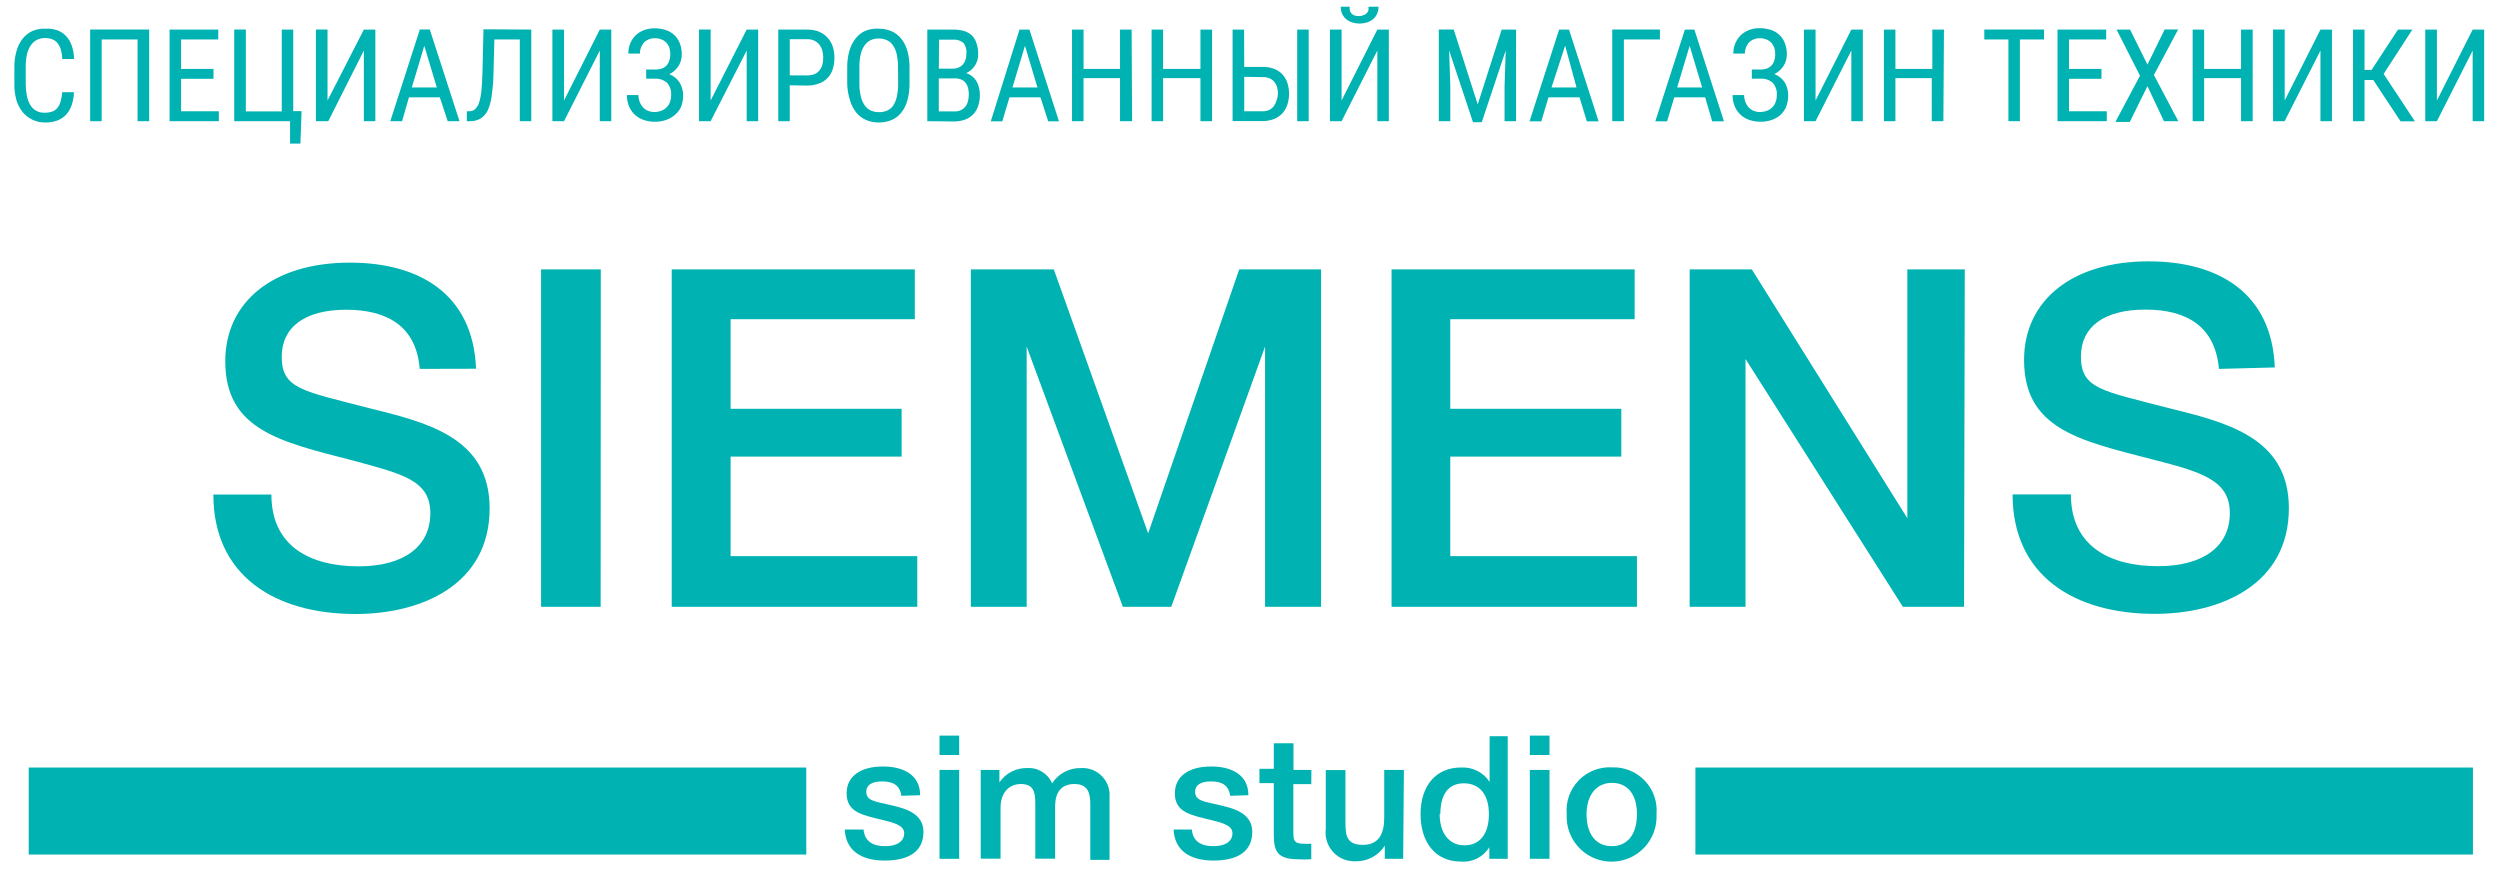
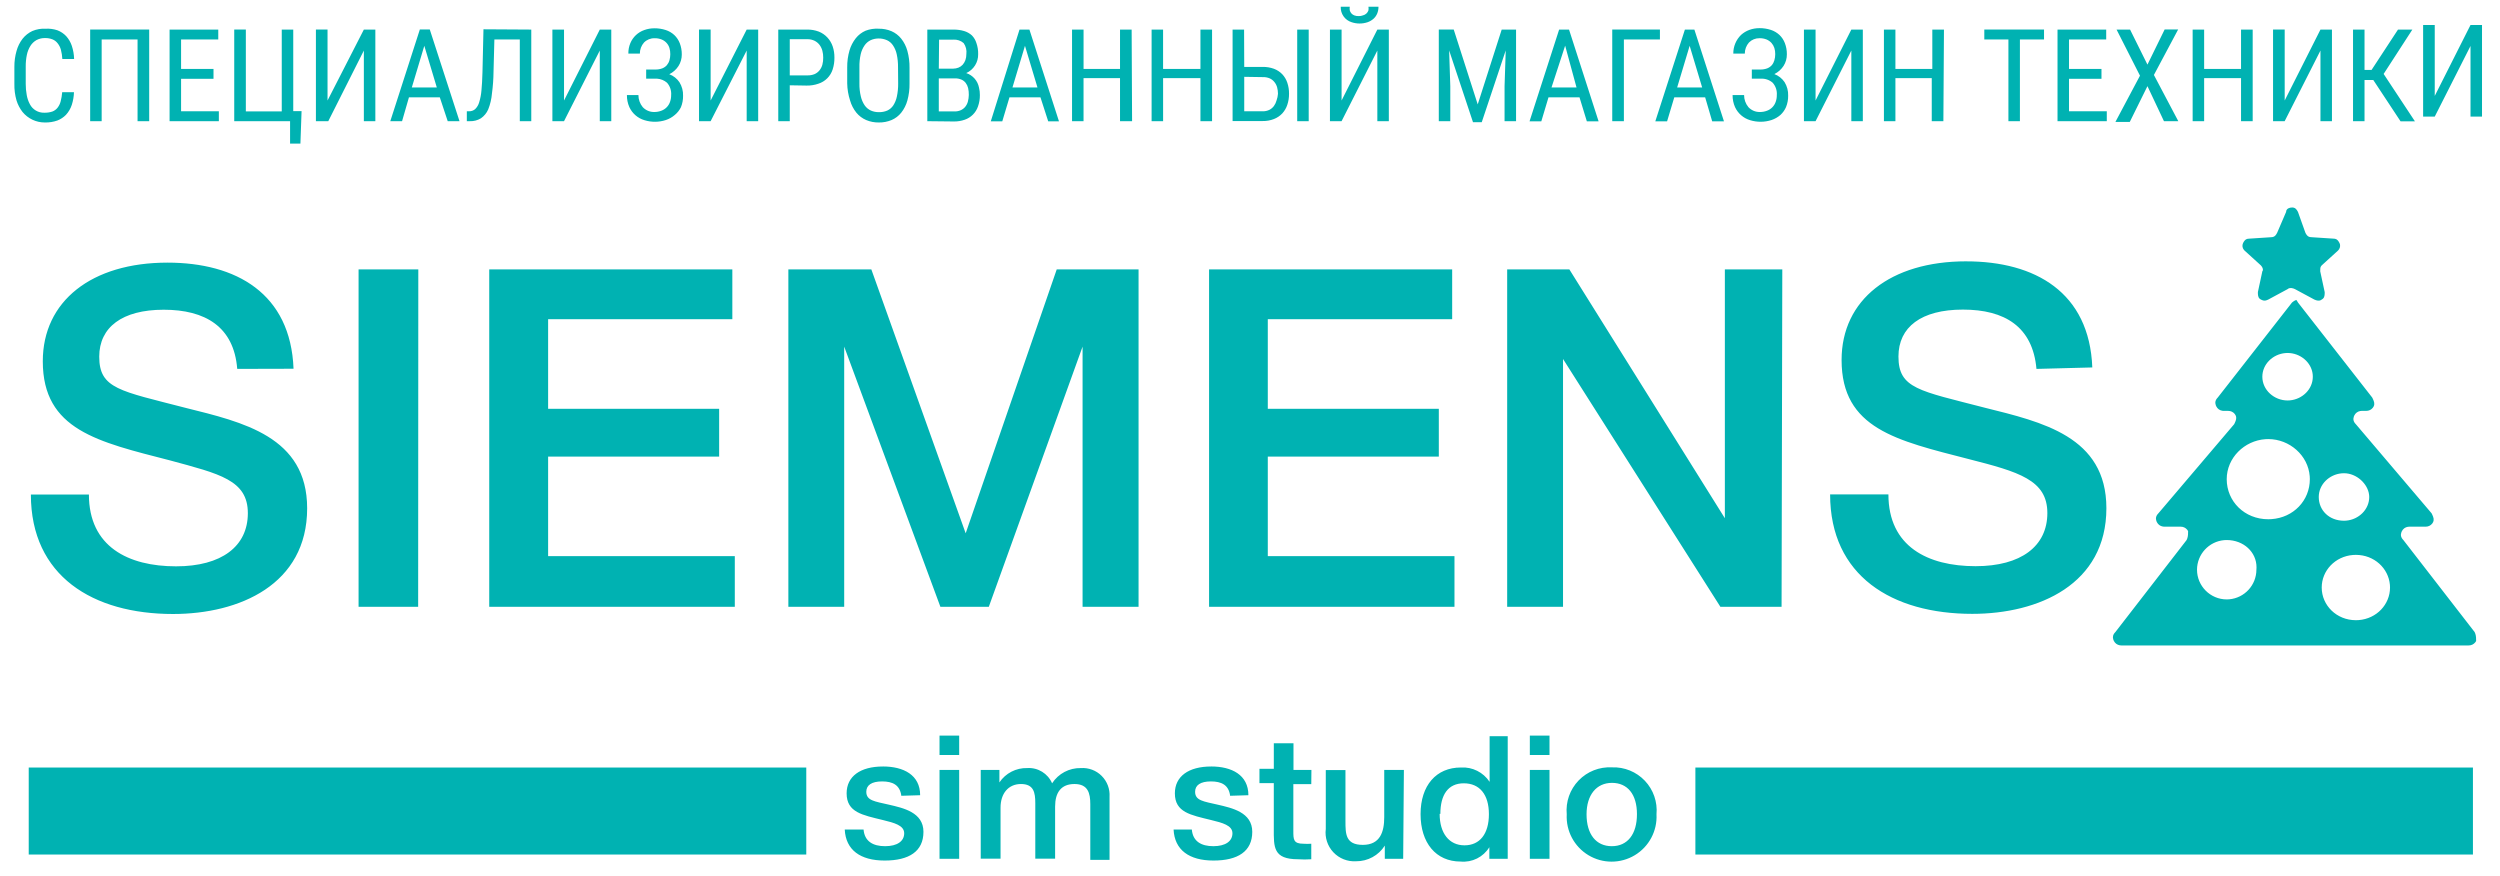
<svg xmlns="http://www.w3.org/2000/svg" width="137" height="48" viewBox="0 0 137 48">
-   <path fill="#00B2B2" d="M88.336 42.051a2.36 2.36 0 012.44 2.573 2.463 2.463 0 11-4.919 0 2.36 2.36 0 012.479-2.573zm-5.713-1.707v6.72h-1.007v-.638a1.66 1.66 0 01-1.574.787c-1.353 0-2.195-1.023-2.195-2.597 0-1.573.857-2.557 2.21-2.557a1.755 1.755 0 011.574.787v-2.502h.992zm-5.69 1.849l-.039 4.87h-1.007v-.723a1.84 1.84 0 01-1.574.857 1.574 1.574 0 01-1.66-1.77V42.2h1.078v2.785c0 .708 0 1.314.952 1.314s1.173-.716 1.173-1.518v-2.59h1.078zm-28.547-.19c1.117 0 2.038.457 2.038 1.575l-1.031.031c-.079-.598-.48-.787-1.055-.787-.574 0-.865.205-.865.567 0 .488.464.527 1.243.708.78.181 1.889.417 1.889 1.487s-.787 1.574-2.125 1.574-2.132-.582-2.188-1.7h1.031c.055.646.512.913 1.18.913.67 0 1.047-.275 1.047-.708 0-.433-.55-.574-1.164-.724-1.118-.275-1.991-.417-1.991-1.464 0-.928.747-1.471 1.99-1.471zm17.988 0c1.117 0 2.038.457 2.038 1.575l-1 .031c-.078-.598-.48-.787-1.054-.787-.574 0-.866.205-.866.567 0 .488.465.527 1.244.708.779.181 1.888.417 1.888 1.487s-.787 1.574-2.124 1.574c-1.338 0-2.133-.582-2.188-1.7h1c.055.646.511.913 1.18.913.669 0 1.046-.275 1.046-.708 0-.433-.55-.574-1.164-.724-1.118-.275-1.991-.417-1.991-1.464 0-.928.747-1.471 1.99-1.471zm-6.001.518c.301.301.458.718.43 1.143v3.455h-1.055v-3.053c0-.598-.126-1.102-.865-1.102-.74 0-1.063.472-1.063 1.235v2.857h-1.086V44.01c0-.582-.086-1.046-.786-1.046-.7 0-1.118.535-1.118 1.29v2.802h-1.086v-4.863h1.023v.684a1.78 1.78 0 011.527-.787 1.385 1.385 0 011.361.835c.345-.532.94-.847 1.574-.835a1.48 1.48 0 011.144.43zm10.51-1.792v1.464h.983l-.008.779h-.983v2.565c0 .464 0 .7.558.7.142.01.284.01.425 0v.85a5.02 5.02 0 01-.724 0c-1.36 0-1.334-.652-1.33-1.68v-2.49h-.786v-.787h.787v-1.4h1.078zm14.03 1.464v4.87h-1.078v-4.87h1.078zm-32.35 0v4.87h-1.077v-4.87h1.078zm82.954-.134v4.769h-42.61v-4.769h42.61zm-91.333 0v4.769H1.574v-4.769h42.61zm44.152.842c-.85 0-1.393.661-1.393 1.723 0 1.094.52 1.747 1.385 1.747s1.377-.66 1.377-1.755c0-1.093-.52-1.715-1.37-1.715zm-8.12.024c-.866 0-1.284.637-1.284 1.676h-.039c0 1.062.52 1.723 1.361 1.723.842 0 1.338-.63 1.338-1.708 0-1.078-.511-1.691-1.377-1.691zm4.697-2.613v1.062h-1.078v-1.062h1.078zm-32.35 0v1.062h-1.077v-1.062h1.078zm-33.387-25.92c3.77 0 6.752 1.692 6.91 5.815L23 20.215c-.181-2.313-1.755-3.242-4.03-3.242-2.273 0-3.532.96-3.532 2.573 0 1.763 1.14 1.873 4.721 2.802 3.148.786 6.673 1.573 6.673 5.508 0 4.178-3.714 5.791-7.35 5.791-4.39 0-7.79-2.077-7.79-6.547h3.18c0 2.857 2.155 3.935 4.776 3.935 2.494 0 3.934-1.094 3.934-2.912 0-1.817-1.55-2.156-4.273-2.895-3.934-1.016-6.964-1.66-6.964-5.43 0-3.297 2.676-5.406 6.83-5.406zm98.574-.07c3.769 0 6.751 1.691 6.908 5.814l-3.06.08c-.205-2.314-1.74-3.25-4.03-3.25s-3.533.96-3.533 2.572c0 1.763 1.141 1.873 4.722 2.802 3.147.787 6.673 1.573 6.673 5.508 0 4.178-3.715 5.791-7.35 5.791-4.39 0-7.79-2.077-7.79-6.547h3.195c0 2.857 2.156 3.935 4.776 3.935 2.494 0 3.934-1.094 3.934-2.912 0-1.817-1.573-2.258-4.312-2.958-3.934-1.015-6.964-1.66-6.964-5.43 0-3.297 2.676-5.406 6.83-5.406zm-84.827.44l-.008 18.492H29.65V14.762h3.273zm63.077 0l8.522 13.637V14.762h3.148l-.04 18.492h-3.352l-8.624-13.582v13.582h-3.061V14.762H96zm-45.868 0v2.73H40.037v4.91h9.372v2.621h-9.372v5.453h10.23v2.778H36.81V14.762h13.322zm39.447 0v2.73H79.475v4.91h9.372v2.621h-9.372v5.453h10.23v2.778H76.257V14.762h13.322zm-31.83 0l5.17 14.463 4.99-14.463h4.484v18.492h-3.068V18.995l-5.139 14.259h-2.652l-5.272-14.259v14.259h-3.06V14.762h4.548zM13.472 1.621v4.485h1.968V1.621h.63v4.47h.456l-.063 1.778h-.567V6.64h-3.06V1.62h.636zm-10.323.04c.182.069.346.18.48.322a1.5 1.5 0 01.306.527c.078.234.12.478.126.724h-.645a2.652 2.652 0 00-.079-.511.976.976 0 00-.188-.362.661.661 0 00-.276-.205 1.047 1.047 0 00-.393-.07.96.96 0 00-.48.11.936.936 0 00-.33.314c-.096.152-.162.32-.198.496a2.982 2.982 0 00-.062.645v.944c-.001.206.017.412.055.614.03.176.088.346.173.504a.858.858 0 00.787.464c.149.004.298-.017.44-.063a.661.661 0 00.284-.204.936.936 0 00.173-.347c.044-.167.073-.338.086-.511h.645a2.47 2.47 0 01-.118.692 1.487 1.487 0 01-.322.551c-.131.134-.29.239-.464.307-.22.078-.452.115-.685.11a1.574 1.574 0 01-1.228-.574 1.99 1.99 0 01-.33-.63 3.061 3.061 0 01-.118-.913v-.928c-.003-.295.037-.59.118-.874.066-.242.178-.469.33-.668.143-.182.327-.327.535-.425.23-.096.477-.14.724-.126.222-.013.443.017.654.086zm45.002-.087c.24-.005.478.04.7.134a1.4 1.4 0 01.535.409c.156.198.271.425.338.669.084.305.123.62.118.936v.85c.005.316-.034.631-.118.936a1.88 1.88 0 01-.338.669 1.37 1.37 0 01-.527.401c-.222.093-.46.138-.7.134a1.708 1.708 0 01-.693-.134 1.424 1.424 0 01-.535-.401 1.88 1.88 0 01-.346-.669 3.21 3.21 0 01-.158-.936v-.874a3.218 3.218 0 01.126-.936c.071-.243.189-.47.346-.669a1.4 1.4 0 01.535-.41c.228-.087.473-.125.717-.11zm31.514.047l1.314 4.1 1.314-4.1h.787v5.02h-.63v-1.92l.064-1.959L81.2 6.696h-.48l-1.307-3.934.063 1.96v1.92h-.63V1.62h.82zm39.699-.008l-1.33 2.495 1.337 2.533h-.786l-.905-1.92-.968 1.96h-.787l1.346-2.534-1.283-2.526h.74l.952 1.92.944-1.928h.74zM35.858 1.55c.211-.001.421.03.622.095.176.056.337.15.472.275.132.125.234.279.3.449.075.195.112.404.11.613.002.226-.06.447-.182.638a1.283 1.283 0 01-.503.448c.228.085.423.239.558.44.137.223.206.48.197.74.004.216-.036.43-.118.63-.08.16-.192.303-.33.417a1.448 1.448 0 01-.496.283 1.936 1.936 0 01-1.173.008 1.322 1.322 0 01-.826-.716 1.574 1.574 0 01-.134-.66h.63a1.03 1.03 0 00.236.66.842.842 0 00.63.268 1.08 1.08 0 00.393-.071.787.787 0 00.472-.48c.043-.119.064-.244.063-.37a.913.913 0 00-.228-.685.92.92 0 00-.541-.22h-.6V3.81h.503c.13.003.257-.019.378-.063a.653.653 0 00.252-.174.716.716 0 00.142-.267 1.18 1.18 0 00.047-.338 1.125 1.125 0 00-.047-.339.732.732 0 00-.425-.464.991.991 0 00-.394-.07.787.787 0 00-.574.235.913.913 0 00-.228.606h-.63a1.416 1.416 0 01.11-.574 1.283 1.283 0 01.764-.716c.176-.064.363-.096.55-.095zm60.559-.008c.211-.001.42.03.622.095.175.056.336.15.472.275.132.125.234.279.299.449.075.195.113.404.11.613a1.16 1.16 0 01-.181.638 1.283 1.283 0 01-.504.448c.228.085.423.24.56.441.136.222.205.48.196.74.004.215-.036.43-.118.63-.07.16-.171.304-.3.424a1.448 1.448 0 01-.495.283 1.936 1.936 0 01-1.172.008 1.322 1.322 0 01-.826-.716 1.574 1.574 0 01-.134-.66h.63a1.03 1.03 0 00.235.66.834.834 0 00.63.268c.134.001.268-.023.393-.071a.787.787 0 00.472-.48 1.04 1.04 0 00.063-.37.913.913 0 00-.228-.685.913.913 0 00-.661-.22H96V3.81h.464c.129.003.257-.019.378-.063a.653.653 0 00.252-.174.716.716 0 00.141-.267 1.18 1.18 0 00.048-.338 1.117 1.117 0 00-.048-.339.787.787 0 00-.157-.275.787.787 0 00-.268-.19 1 1 0 00-.393-.07.787.787 0 00-.574.236.913.913 0 00-.228.606h-.63a1.409 1.409 0 01.425-1.023 1.39 1.39 0 01.456-.275c.177-.064.363-.096.551-.095zm-44.168.079c.197-.002.393.024.582.079.161.047.31.13.433.244.113.118.196.26.244.417.067.194.1.4.095.606a1.11 1.11 0 01-.653 1.038 1.039 1.039 0 01.559.44c.064.111.112.23.14.355.033.134.05.271.048.41.003.21-.032.421-.102.62a1.165 1.165 0 01-.732.732 1.715 1.715 0 01-.582.095l-1.464-.016v-5.02h1.432zm40.603 0l1.621 5.028h-.645l-.385-1.314H91.75l-.394 1.314h-.645l1.621-5.028h.52zm-36.44 0l1.62 5.028h-.59l-.424-1.314h-1.7l-.393 1.314h-.63l1.574-5.028h.543zm73.164 0v2.211h.386l1.448-2.211h.787l-1.574 2.431 1.715 2.597h-.787l-1.495-2.266h-.48v2.258h-.63v-5.02h.63zm-43.593 0l1.62 5.028h-.644l-.402-1.314h-1.7l-.393 1.314h-.645l1.621-5.028h.543zm34.804 0v2.156h2.022V1.621h.638v5.02h-.638v-2.36h-2.022v2.36h-.63v-5.02h.63zm-5.367 0v.543h-2.038v1.613h1.779v.543h-1.779v1.778h2.07v.543h-2.7v-5.02h2.668zm-24.456 0v.543h-1.975V6.64h-.638V1.62h2.613zm-19.247 0v5.02h-.63v-5.02h.63zm-7.98 0v2.156h2.047V1.621h.637v5.02h-.637v-2.36h-2.046v2.36h-.63v-5.02h.63zm-51.776 0v.543H9.923v1.613H11.7v.543H9.923v1.778h2.07v.543h-2.7v-5.02h2.668zm100.052 0v.543h-1.322V6.64h-.63V2.164h-1.321V1.62h3.273zm-103.837 0v5.02h-.638V2.164H5.571V6.64h-.63V1.62h3.235zm18.318-.016l2.62.016v5.02h-.629V2.164h-1.393l-.047 1.77a9.56 9.56 0 01-.086 1.189c-.025.3-.094.594-.205.873a1.141 1.141 0 01-.401.488c-.183.11-.393.165-.606.157h-.165v-.543h.118a.488.488 0 00.338-.118.834.834 0 00.22-.37 3.03 3.03 0 00.126-.66c.026-.268.045-.596.055-.984l.055-2.36zm-8.545.016v3.887l1.99-3.887h.63v5.02h-.63V2.77L17.99 6.64h-.678V1.62h.638zm55.57 0v3.887l1.959-3.887h.63v5.02h-.63V2.77l-1.96 3.871h-.637v-5.02h.638zm-42.61 0v3.887l1.96-3.887h.629v5.02h-.63V2.77l-1.96 3.871h-.637v-5.02h.638zm102.633 0v3.887l1.96-3.887h.63v5.02h-.63V2.77l-1.96 3.871h-.637v-5.02h.637zm-94.599 0v3.887l1.975-3.887h.63v5.02h-.63V2.77l-1.975 3.87h-.637V1.62h.637zm60.55 0v3.887l1.96-3.887h.63v5.02h-.63V2.77l-1.96 3.871h-.637v-5.02h.638zm-75.942-.008l1.63 5.028h-.646l-.433-1.306H22.41l-.377 1.306h-.645l1.62-5.028h.543zm20.672.008c.22-.005.44.033.645.11.18.071.34.181.472.323.13.14.23.307.291.488.066.198.098.405.095.613.004.22-.028.437-.095.646a1.204 1.204 0 01-.786.787 1.857 1.857 0 01-.646.102l-.92-.016v1.967h-.63v-5.02h1.574zm80.978 0v3.887l1.96-3.887h.63v5.02h-.63V2.77L125.2 6.64h-.637V1.62h.637zm-21.332 0v2.156h2.022V1.621h.638l-.032 5.02h-.637v-2.36h-1.991v2.36h-.63v-5.02h.63zm-44.49 0v2.156h1.998V1.621h.637l.024 5.02h-.661v-2.36h-1.999v2.36h-.63v-5.02h.63zm8.797 0l.008 2.046h1.007c.212-.005.422.03.621.102.173.065.329.167.457.3.124.132.218.29.275.463.066.196.098.4.095.606.003.206-.03.411-.095.606a1.306 1.306 0 01-.275.472c-.128.135-.284.24-.457.307a1.61 1.61 0 01-.621.11h-1.645V1.621h.63zm-20.026.488a1.039 1.039 0 00-.441.094.842.842 0 00-.33.284 1.405 1.405 0 00-.213.487 2.99 2.99 0 00-.07.716v.882c-.004.24.022.481.078.716.04.174.112.34.212.488.086.123.203.22.339.283.139.06.289.09.44.087a1.1 1.1 0 00.457-.087.787.787 0 00.33-.283c.096-.15.162-.315.197-.488.05-.236.073-.476.07-.716l-.007-.882c.003-.24-.02-.48-.071-.716a1.4 1.4 0 00-.205-.487.787.787 0 00-.33-.284 1.086 1.086 0 00-.456-.094zm4.186 2.187h-.89v1.81h.866a.787.787 0 00.33-.063.677.677 0 00.245-.18.787.787 0 00.15-.284 1.574 1.574 0 00.016-.755.787.787 0 00-.135-.284.598.598 0 00-.236-.18.834.834 0 00-.346-.064zm15.848-.086v1.888h1.007a.787.787 0 00.37-.078.7.7 0 00.251-.213.905.905 0 00.142-.299c.043-.119.07-.243.079-.37 0-.12-.016-.238-.047-.354a.787.787 0 00-.15-.29.685.685 0 00-.252-.198.873.873 0 00-.37-.07l-1.03-.016zM85.77 2.502l-.747 2.29h1.37l-.623-2.29zm-62.518.008l-.684 2.282h1.369l-.685-2.282zm32.916 0l-.685 2.282h1.37l-.685-2.282zm36.425 0l-.685 2.282h1.37l-.685-2.282zm-48.346-.362h-.968v1.983h.968a.976.976 0 00.393-.07.724.724 0 00.268-.205.85.85 0 00.157-.307c.034-.128.05-.26.047-.394a1.409 1.409 0 00-.047-.377.936.936 0 00-.157-.323.787.787 0 00-.268-.22.873.873 0 00-.393-.087zm8.002.024h-.787l-.015 1.59h.786c.1 0 .199-.02.292-.056a.637.637 0 00.228-.157.787.787 0 00.15-.252.984.984 0 00.054-.338.842.842 0 00-.15-.598.787.787 0 00-.558-.19zM73.967.37a.669.669 0 000 .197.44.44 0 00.087.165.417.417 0 00.157.11c.078.03.161.043.244.04.08.002.16-.011.236-.04a.417.417 0 00.3-.275.692.692 0 000-.197h.55a.952.952 0 01-.07.37.787.787 0 01-.205.29.96.96 0 01-.33.19 1.37 1.37 0 01-.859 0 .96.96 0 01-.33-.19.85.85 0 01-.205-.29.952.952 0 01-.07-.37h.495z" />
+   <path fill="#00B2B2" d="M88.336 42.051a2.36 2.36 0 012.44 2.573 2.463 2.463 0 11-4.919 0 2.36 2.36 0 012.479-2.573zm-5.713-1.707v6.72h-1.007v-.638a1.66 1.66 0 01-1.574.787c-1.353 0-2.195-1.023-2.195-2.597 0-1.573.857-2.557 2.21-2.557a1.755 1.755 0 011.574.787v-2.502h.992zm-5.69 1.849l-.039 4.87h-1.007v-.723a1.84 1.84 0 01-1.574.857 1.574 1.574 0 01-1.66-1.77V42.2h1.078v2.785c0 .708 0 1.314.952 1.314s1.173-.716 1.173-1.518v-2.59h1.078l-.001.002zm-28.547-.19c1.117 0 2.038.457 2.038 1.575l-1.031.031c-.079-.598-.48-.787-1.055-.787-.574 0-.865.205-.865.567 0 .488.464.527 1.243.708.78.181 1.889.417 1.889 1.487s-.787 1.574-2.125 1.574-2.132-.582-2.188-1.7h1.031c.055.646.512.913 1.18.913.67 0 1.047-.275 1.047-.708 0-.433-.55-.574-1.164-.724-1.118-.275-1.991-.417-1.991-1.464 0-.928.747-1.471 1.99-1.471l.001-.001zm17.988 0c1.117 0 2.038.457 2.038 1.575l-1 .031c-.078-.598-.48-.787-1.054-.787-.574 0-.866.205-.866.567 0 .488.465.527 1.244.708.779.181 1.888.417 1.888 1.487s-.787 1.574-2.124 1.574c-1.338 0-2.133-.582-2.188-1.7h1c.055.646.511.913 1.18.913.669 0 1.046-.275 1.046-.708 0-.433-.55-.574-1.164-.724-1.118-.275-1.991-.417-1.991-1.464 0-.928.747-1.471 1.99-1.471l.001-.001zm-6.001.518c.301.301.458.718.43 1.143v3.455h-1.055v-3.053c0-.598-.126-1.102-.865-1.102-.74 0-1.063.472-1.063 1.235v2.857h-1.086V44.01c0-.582-.086-1.046-.786-1.046-.7 0-1.118.535-1.118 1.29v2.802h-1.086v-4.863h1.023v.684a1.78 1.78 0 011.527-.787 1.385 1.385 0 011.361.835c.345-.532.94-.847 1.574-.835a1.48 1.48 0 011.144.43v.001zm10.51-1.792v1.464h.983l-.008.779h-.983v2.565c0 .464 0 .7.558.7.142.01.284.01.425 0v.85a5.02 5.02 0 01-.724 0c-1.36 0-1.334-.652-1.33-1.68v-2.49h-.786v-.787h.787v-1.4h1.078v-.001zm14.03 1.464v4.87h-1.078v-4.87h1.078zm-32.35 0v4.87h-1.077v-4.87h1.078-.001zm82.954-.134v4.769h-42.61v-4.769h42.61zm-91.333 0v4.769H1.574v-4.769h42.61zm44.152.842c-.85 0-1.393.661-1.393 1.723 0 1.094.52 1.747 1.385 1.747s1.377-.66 1.377-1.755c0-1.093-.52-1.715-1.37-1.715h.001zm-8.12.024c-.866 0-1.284.637-1.284 1.676h-.039c0 1.062.52 1.723 1.361 1.723.842 0 1.338-.63 1.338-1.708 0-1.078-.511-1.691-1.377-1.691h.001zm4.697-2.613v1.062h-1.078v-1.062h1.078zm-32.35 0v1.062h-1.077v-1.062h1.077zm73.274-23.878l.013.02c.018.024.048.062.079.123l4.067 5.207.04.081c.064.136.11.271.041.407l-.047.074a.453.453 0 01-.36.17h-.244l-.08.007a.438.438 0 00-.326.237l-.03.07c-.048.139-.028.278.112.418l4.149 4.881.04.082c.063.136.109.27.04.406l-.046.075a.453.453 0 01-.36.17h-.894l-.082.007a.437.437 0 00-.325.237l-.03.07c-.048.139-.029.278.11.418l3.906 5.044.04.097c.042.13.042.261.042.39l-.048.075a.453.453 0 01-.36.17h-19.037l-.081-.007a.44.44 0 01-.325-.238l-.03-.07c-.048-.138-.028-.278.111-.417l3.904-5.044.04-.098c.042-.13.042-.26.042-.39l-.047-.074a.451.451 0 00-.36-.17h-.894l-.082-.007a.441.441 0 01-.326-.238l-.03-.07c-.047-.139-.027-.278.112-.418l4.15-4.881.04-.081c.063-.136.109-.272.04-.407l-.046-.075a.454.454 0 00-.36-.168h-.245l-.08-.007a.44.44 0 01-.326-.238l-.03-.07c-.048-.14-.028-.279.11-.418l4.069-5.207a.7.7 0 01.234-.143zm3.265 13.973l-.157.006c-.981.076-1.715.857-1.715 1.784 0 .976.813 1.79 1.872 1.79l.156-.006c.98-.076 1.715-.856 1.715-1.784l-.006-.145c-.076-.91-.86-1.645-1.865-1.645zM9.176 14.392c3.77 0 6.752 1.692 6.91 5.815L13 20.215c-.181-2.313-1.755-3.242-4.03-3.242-2.273 0-3.532.96-3.532 2.573 0 1.763 1.14 1.873 4.721 2.802 3.148.786 6.673 1.573 6.673 5.508 0 4.178-3.714 5.791-7.35 5.791-4.39 0-7.79-2.077-7.79-6.547h3.18c0 2.857 2.155 3.935 4.776 3.935 2.494 0 3.934-1.094 3.934-2.912 0-1.817-1.55-2.156-4.273-2.895-3.934-1.016-6.964-1.66-6.964-5.43 0-3.297 2.676-5.406 6.83-5.406h.001zm98.574-.07c3.769 0 6.751 1.691 6.908 5.814l-3.06.08c-.205-2.314-1.74-3.25-4.03-3.25s-3.533.96-3.533 2.572c0 1.763 1.141 1.873 4.722 2.802 3.147.787 6.673 1.573 6.673 5.508 0 4.178-3.715 5.791-7.35 5.791-4.39 0-7.79-2.077-7.79-6.547h3.195c0 2.857 2.156 3.935 4.776 3.935 2.494 0 3.934-1.094 3.934-2.912 0-1.817-1.573-2.258-4.312-2.958-3.934-1.015-6.964-1.66-6.964-5.43 0-3.297 2.676-5.406 6.83-5.406l.001.001zm-84.827.44l-.008 18.492H19.65V14.762h3.273zm63.077 0l8.522 13.637V14.762h3.148l-.04 18.492h-3.352l-8.624-13.582v13.582h-3.061V14.762H86zm-38.251 0l5.17 14.463 4.99-14.463h4.484v18.492h-3.068V18.995l-5.139 14.259h-2.652l-5.272-14.259v14.259h-3.06V14.762h4.547zm-7.617 0v2.73H30.037v4.91h9.372v2.621h-9.372v5.453h10.23v2.778H26.81V14.762h13.322zm39.447 0v2.73H69.475v4.91h9.372v2.621h-9.372v5.453h10.23v2.778H66.257V14.762h13.322zm42.445 14.832l-.14.006a1.633 1.633 0 00-1.488 1.62c0 .896.733 1.628 1.628 1.628l.14-.006a1.633 1.633 0 001.487-1.621l.006-.133c.001-.833-.706-1.494-1.633-1.494zm6.427-3.661l-.129.006c-.678.061-1.254.606-1.254 1.295 0 .733.57 1.302 1.383 1.302l.128-.006c.678-.061 1.255-.606 1.255-1.296l-.007-.114c-.07-.61-.688-1.187-1.376-1.187zm-4.15-1.871l-.157.005c-1.153.08-2.12 1.024-2.12 2.191 0 1.22.976 2.197 2.278 2.197l.167-.006c1.217-.08 2.11-1.024 2.11-2.19l-.006-.159c-.086-1.145-1.105-2.038-2.271-2.038zm1.058-4.72l-.128.007c-.678.061-1.255.606-1.255 1.296 0 .732.651 1.301 1.383 1.301l.129-.006c.678-.061 1.254-.606 1.254-1.295l-.006-.128c-.07-.67-.688-1.174-1.377-1.174zm.244-7.972c.162 0 .244.081.326.244l.406 1.14.04.074c.07.113.15.17.286.17l1.22.08.075.007c.115.023.183.102.25.238l.026.07a.372.372 0 01-.107.336l-.895.814-.04.05c-.042.067-.042.145-.042.275l.245 1.14v.069c-.003.138-.023.267-.163.337l-.047.034c-.089.045-.224.034-.36-.034l-1.058-.57-.08-.033c-.134-.046-.258-.034-.326.034l-1.057.57-.09.038c-.11.04-.188.026-.317-.039l-.06-.04c-.103-.088-.103-.227-.103-.367l.244-1.139.028-.046c.026-.087-.041-.211-.11-.28L123 13.73l-.035-.039a.348.348 0 01-.047-.367l.041-.075c.07-.113.15-.17.285-.17l1.22-.08.075-.008c.115-.022.183-.101.25-.237l.489-1.139.01-.065c.036-.12.176-.179.315-.179zM13.472 1.621v4.485h1.968V1.621h.63v4.47h.456l-.063 1.778h-.567V6.64h-3.06V1.62h.636v.001zm-10.323.04c.182.069.346.18.48.322a1.5 1.5 0 01.306.527c.078.234.12.478.126.724h-.645a2.652 2.652 0 00-.079-.511.976.976 0 00-.188-.362.661.661 0 00-.276-.205 1.047 1.047 0 00-.393-.07.96.96 0 00-.48.11.936.936 0 00-.33.314c-.096.152-.162.32-.198.496a2.982 2.982 0 00-.062.645v.944c-.001.206.017.412.055.614.03.176.088.346.173.504a.858.858 0 00.787.464c.149.004.298-.017.44-.063a.661.661 0 00.284-.204.936.936 0 00.173-.347c.044-.167.073-.338.086-.511h.645a2.47 2.47 0 01-.118.692 1.487 1.487 0 01-.322.551c-.131.134-.29.239-.464.307-.22.078-.452.115-.685.11a1.574 1.574 0 01-1.228-.574 1.99 1.99 0 01-.33-.63 3.061 3.061 0 01-.118-.913v-.928c-.003-.295.037-.59.118-.874.066-.242.178-.469.33-.668.143-.182.327-.327.535-.425.23-.096.477-.14.724-.126.222-.013.443.017.654.086v.001zm45.002-.087c.24-.005.478.04.7.134a1.4 1.4 0 01.535.409c.156.198.271.425.338.669.084.305.123.62.118.936v.85c.005.316-.034.631-.118.936a1.88 1.88 0 01-.338.669 1.37 1.37 0 01-.527.401c-.222.093-.46.138-.7.134a1.708 1.708 0 01-.693-.134 1.424 1.424 0 01-.535-.401 1.88 1.88 0 01-.346-.669 3.21 3.21 0 01-.158-.936v-.874a3.218 3.218 0 01.126-.936c.071-.243.189-.47.346-.669a1.4 1.4 0 01.535-.41c.228-.087.473-.125.717-.11v.001zm31.514.047l1.314 4.1 1.314-4.1h.787v5.02h-.63v-1.92l.064-1.959L81.2 6.696h-.48l-1.307-3.934.063 1.96v1.92h-.63V1.62h.82l-.001.001zm39.699-.008l-1.33 2.495 1.337 2.533h-.786l-.905-1.92-.968 1.96h-.787l1.346-2.534-1.283-2.526h.74l.952 1.92.944-1.928h.74zM35.858 1.55c.211-.001.421.03.622.095.176.056.337.15.472.275.132.125.234.279.3.449.075.195.112.404.11.613.002.226-.06.447-.182.638a1.283 1.283 0 01-.503.448c.228.085.423.239.558.44.137.223.206.48.197.74.004.216-.036.43-.118.63-.08.16-.192.303-.33.417a1.448 1.448 0 01-.496.283c-.38.124-.79.127-1.173.008a1.322 1.322 0 01-.826-.716 1.574 1.574 0 01-.134-.66h.63c0 .24.083.474.236.66a.842.842 0 00.63.268 1.08 1.08 0 00.393-.071.787.787 0 00.472-.48c.043-.119.064-.244.063-.37a.913.913 0 00-.228-.685.92.92 0 00-.541-.22h-.6V3.81h.503c.13.003.257-.019.378-.063a.653.653 0 00.252-.174.716.716 0 00.142-.267 1.18 1.18 0 00.047-.338 1.125 1.125 0 00-.047-.339.732.732 0 00-.425-.464.991.991 0 00-.394-.07.787.787 0 00-.574.235.913.913 0 00-.228.606h-.63a1.416 1.416 0 01.11-.574c.141-.336.42-.597.764-.716.176-.064.363-.096.55-.095V1.55zm60.559-.008c.211-.001.42.03.622.095.175.056.336.15.472.275.132.125.234.279.299.449.075.195.113.404.11.613a1.16 1.16 0 01-.181.638c-.125.192-.3.346-.504.448.228.085.423.24.56.441.136.222.205.48.196.74.004.215-.036.43-.118.63-.07.16-.171.304-.3.424a1.448 1.448 0 01-.495.283c-.38.124-.79.126-1.172.008a1.322 1.322 0 01-.826-.716 1.574 1.574 0 01-.134-.66h.63c-.001.24.082.474.235.66a.834.834 0 00.63.268c.134.001.268-.023.393-.071a.787.787 0 00.472-.48 1.04 1.04 0 00.063-.37.913.913 0 00-.228-.685.913.913 0 00-.661-.22H96V3.81h.464c.129.003.257-.019.378-.063a.653.653 0 00.252-.174.716.716 0 00.141-.267 1.18 1.18 0 00.048-.338 1.117 1.117 0 00-.048-.339.787.787 0 00-.157-.275.787.787 0 00-.268-.19 1 1 0 00-.393-.07.787.787 0 00-.574.236.913.913 0 00-.228.606h-.63a1.41 1.41 0 01.425-1.023 1.39 1.39 0 01.456-.275c.177-.064.363-.096.551-.095v-.001zm-44.168.079c.197-.002.393.024.582.079.161.047.31.13.433.244.113.118.196.26.244.417.067.194.1.4.095.606a1.11 1.11 0 01-.653 1.038 1.039 1.039 0 01.699.795c.033.134.05.271.048.41.003.21-.032.421-.102.62a1.165 1.165 0 01-.732.732 1.715 1.715 0 01-.582.095l-1.464-.016v-5.02h1.432zm40.603 0l1.621 5.028h-.645l-.385-1.314H91.75l-.394 1.314h-.645l1.621-5.028h.52zm-36.44 0l1.62 5.028h-.59l-.424-1.314h-1.7l-.393 1.314h-.63l1.574-5.028h.543zm73.164 0v2.211h.386l1.448-2.211h.787l-1.574 2.431 1.715 2.597h-.787l-1.495-2.266h-.48v2.258h-.63v-5.02h.63zm-43.593 0l1.62 5.028h-.644l-.402-1.314h-1.7l-.393 1.314h-.645l1.621-5.028h.543zm34.804 0v2.156h2.022V1.621h.638v5.02h-.638v-2.36h-2.022v2.36h-.63v-5.02h.63zm-5.367 0v.543h-2.038v1.613h1.779v.543h-1.779v1.778h2.07v.543h-2.7v-5.02h2.668zm-24.456 0v.543h-1.975V6.64h-.638V1.62h2.613v.001zm-19.247 0v5.02h-.63v-5.02h.63zm-7.98 0v2.156h2.047V1.621h.637v5.02h-.637v-2.36h-2.046v2.36h-.63v-5.02h.63-.001zm-51.776 0v.543H9.923v1.613H11.7v.543H9.923v1.778h2.07v.543h-2.7v-5.02h2.668zm100.052 0v.543h-1.322V6.64h-.63V2.164h-1.321V1.62h3.273v.001zm-103.837 0v5.02h-.638V2.164H5.571V6.64h-.63V1.62h3.235v.001zm18.318-.016l2.62.016v5.02h-.629V2.164h-1.393l-.047 1.77a9.56 9.56 0 01-.086 1.189c-.025.3-.094.594-.205.873a1.141 1.141 0 01-.401.488c-.183.11-.393.165-.606.157h-.165v-.543h.118a.488.488 0 00.338-.118.834.834 0 00.22-.37 3.03 3.03 0 00.126-.66c.026-.268.045-.596.055-.984l.055-2.36v-.001zm-8.545.016v3.887l1.99-3.887h.63v5.02h-.63V2.77L17.99 6.64h-.678V1.62h.638l-.001.001zm55.57 0v3.887l1.959-3.887h.63v5.02h-.63V2.77l-1.96 3.871h-.637v-5.02h.638zm-42.61 0v3.887l1.96-3.887h.629v5.02h-.63V2.77l-1.96 3.871h-.637v-5.02h.638zm102.515-.251v3.887l1.96-3.887h.63v5.02h-.63V2.519l-1.96 3.871h-.637V1.37h.637zm-94.481.251v3.887l1.975-3.887h.63v5.02h-.63V2.77l-1.975 3.87h-.637V1.62h.637v.001zm60.55 0v3.887l1.96-3.887h.63v5.02h-.63V2.77l-1.96 3.871h-.637v-5.02h.638-.001zm-75.942-.008l1.63 5.028h-.646l-.433-1.306H22.41l-.377 1.306h-.645l1.62-5.028h.543zm20.672.008c.22-.005.44.033.645.11.18.071.34.181.472.323.13.14.23.307.291.488.066.198.098.405.095.613.004.22-.028.437-.095.646a1.204 1.204 0 01-.786.787 1.857 1.857 0 01-.646.102l-.92-.016v1.967h-.63v-5.02h1.574zm80.978 0v3.887l1.96-3.887h.63v5.02h-.63V2.77L125.2 6.64h-.637V1.62h.637l.001.001zm-21.332 0v2.156h2.022V1.621h.638l-.032 5.02h-.637v-2.36h-1.991v2.36h-.63v-5.02h.63zm-44.49 0v2.156h1.998V1.621h.637l.024 5.02h-.661v-2.36h-1.999v2.36h-.63v-5.02h.631zm8.797 0l.008 2.046h1.007c.212-.005.422.03.621.102.173.065.329.167.457.3.124.132.218.29.275.463.066.196.098.4.095.606.003.206-.03.411-.095.606a1.306 1.306 0 01-.275.472c-.128.135-.284.24-.457.307a1.61 1.61 0 01-.621.11h-1.645V1.621h.63zm-20.026.488a1.039 1.039 0 00-.441.094.842.842 0 00-.33.284 1.405 1.405 0 00-.213.487 2.99 2.99 0 00-.07.716v.882c-.004.24.022.481.078.716.04.174.112.34.212.488.086.123.203.22.339.283.139.06.289.09.44.087a1.1 1.1 0 00.457-.087.787.787 0 00.33-.283c.096-.15.162-.315.197-.488.05-.236.073-.476.07-.716l-.007-.882c.003-.24-.02-.48-.071-.716a1.4 1.4 0 00-.205-.487.787.787 0 00-.33-.284 1.086 1.086 0 00-.456-.094zm4.186 2.187h-.89v1.81h.866a.787.787 0 00.33-.063.677.677 0 00.245-.18.787.787 0 00.15-.284c.067-.247.072-.506.016-.755a.787.787 0 00-.135-.284.598.598 0 00-.236-.18.834.834 0 00-.346-.064zm15.848-.086v1.888h1.007a.787.787 0 00.37-.078.7.7 0 00.251-.213.905.905 0 00.142-.299c.043-.119.07-.243.079-.37 0-.12-.016-.238-.047-.354a.787.787 0 00-.15-.29.685.685 0 00-.252-.198.873.873 0 00-.37-.07l-1.03-.016zM85.77 2.502l-.747 2.29h1.37l-.623-2.29zm-62.518.008l-.684 2.282h1.369l-.685-2.282zm32.916 0l-.685 2.282h1.37l-.685-2.282zm36.425 0l-.685 2.282h1.37l-.685-2.282zm-48.346-.362h-.968v1.983h.968a.976.976 0 00.393-.07.724.724 0 00.268-.205.85.85 0 00.157-.307c.034-.128.05-.26.047-.394a1.409 1.409 0 00-.047-.377.936.936 0 00-.157-.323.787.787 0 00-.268-.22.873.873 0 00-.393-.087zm8.002.024h-.787l-.015 1.59h.786c.1 0 .199-.02.292-.056a.637.637 0 00.228-.157.787.787 0 00.15-.252.984.984 0 00.054-.338.842.842 0 00-.15-.598.787.787 0 00-.558-.19v.001zM73.967.37a.669.669 0 000 .197.44.44 0 00.087.165.417.417 0 00.157.11c.078.03.161.043.244.04.08.002.16-.011.236-.04a.417.417 0 00.3-.275.692.692 0 000-.197h.55a.952.952 0 01-.07.37.787.787 0 01-.205.29.96.96 0 01-.33.19 1.37 1.37 0 01-.859 0 .85.85 0 01-.605-.85h.495z" />
</svg>
